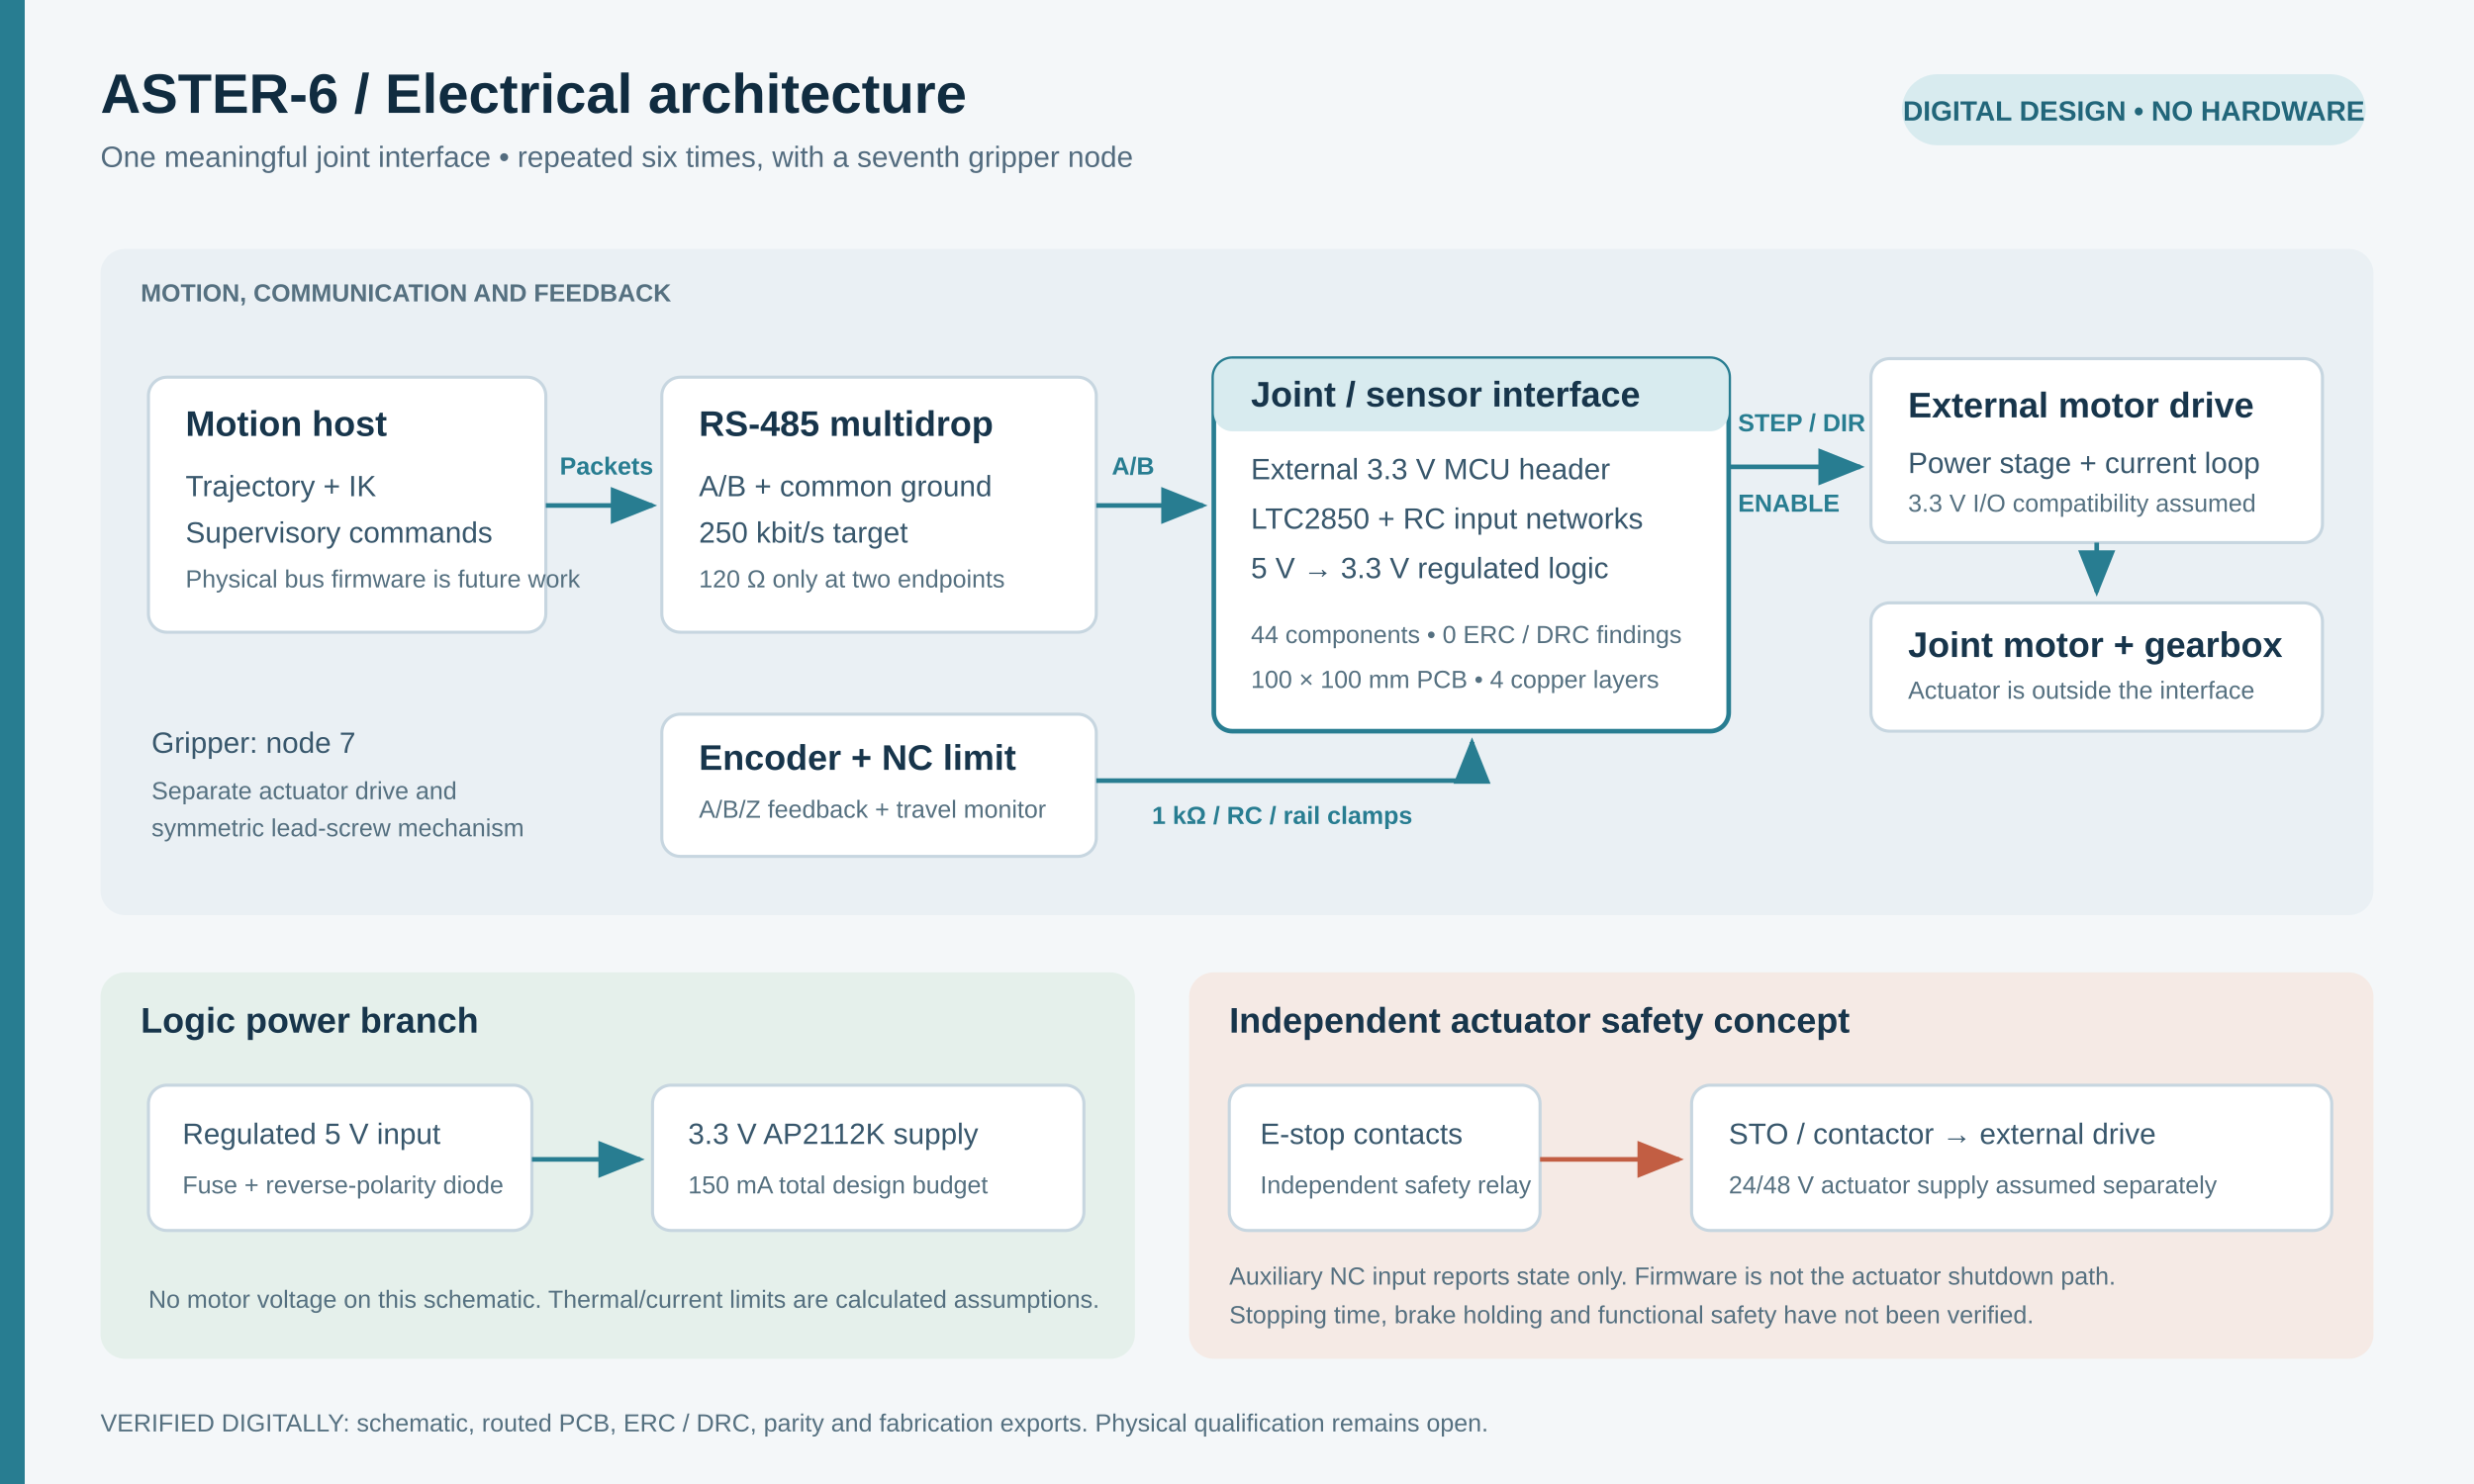
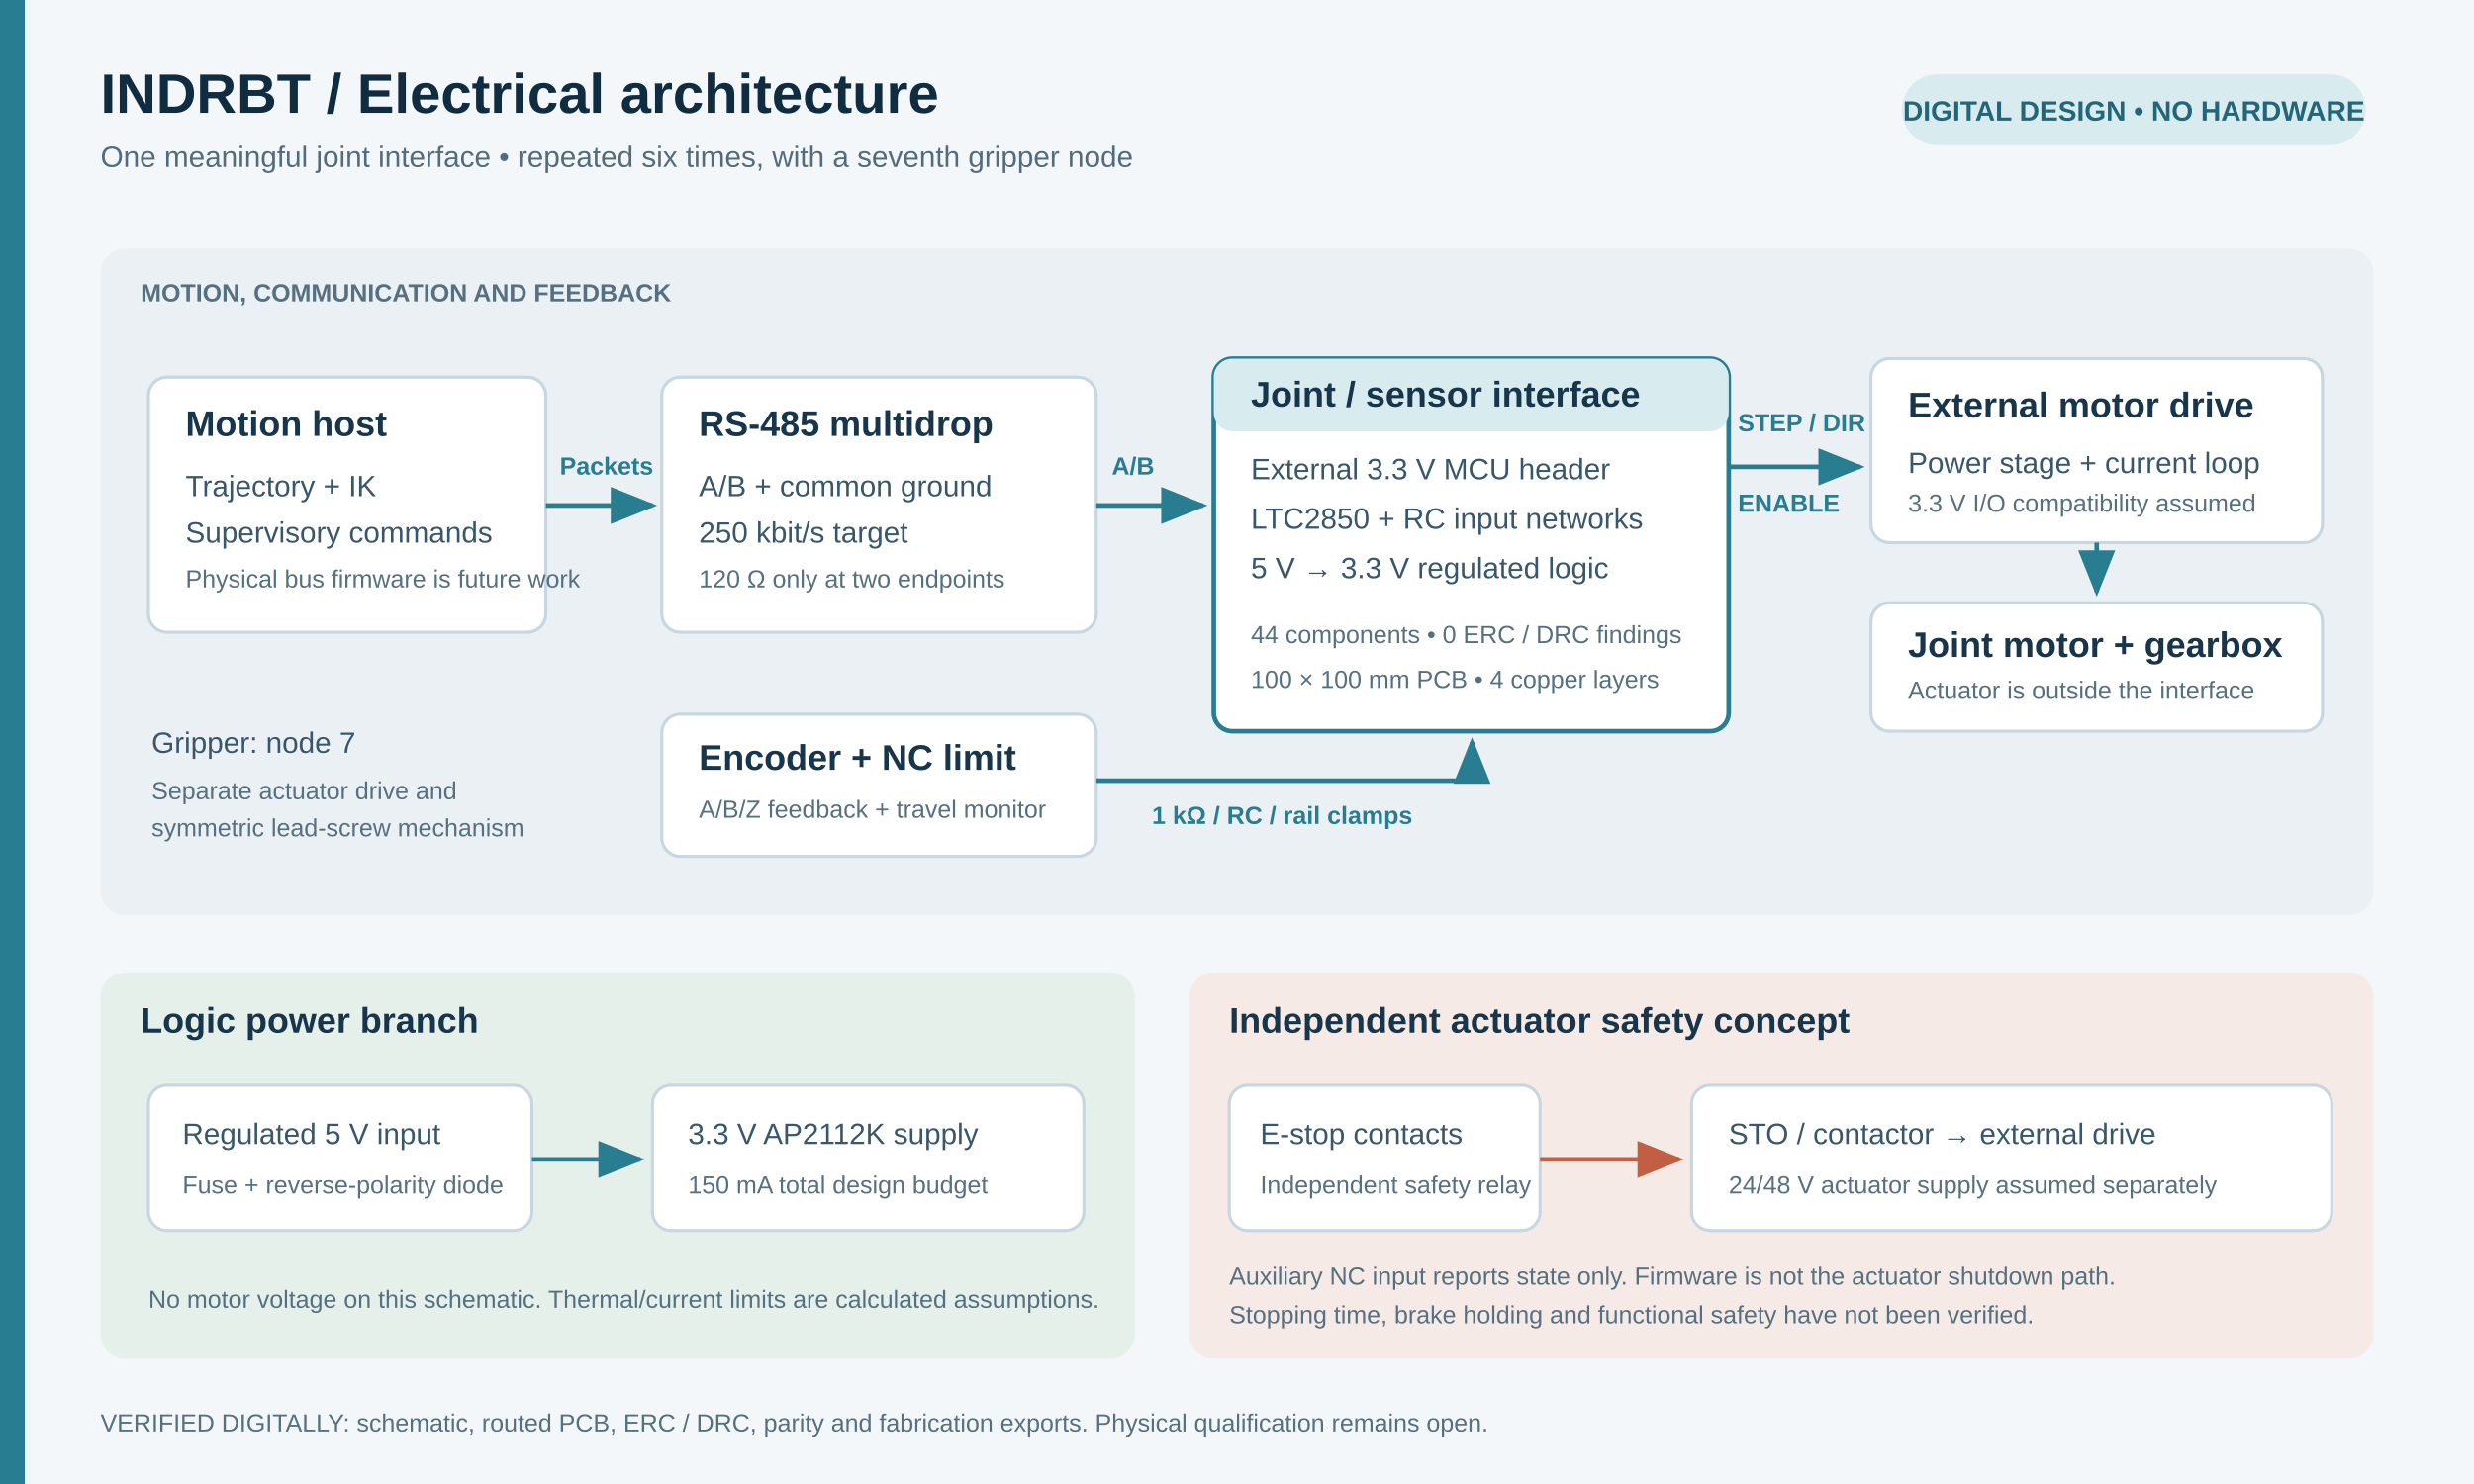
<svg xmlns="http://www.w3.org/2000/svg" width="1600" height="960" viewBox="0 0 1600 960" role="img" aria-labelledby="title desc">
  <defs>
    <marker id="arrow" markerWidth="10" markerHeight="8" refX="9" refY="4" orient="auto">
      <path d="M0,0 L10,4 L0,8 Z" fill="#287d91" />
    </marker>
    <marker id="redarrow" markerWidth="10" markerHeight="8" refX="9" refY="4" orient="auto">
      <path d="M0,0 L10,4 L0,8 Z" fill="#c25e43" />
    </marker>
    <style>text{font-family:Arial,Segoe UI,sans-serif}.title{font-size:36px;font-weight:700;fill:#102c40}.sub{font-size:19px;fill:#526b7e}.heading{font-size:23px;font-weight:700;fill:#17354b}.body{font-size:19px;fill:#38576c}.small{font-size:16px;fill:#557080}.label{font-size:16px;fill:#287d91;font-weight:700}.box{fill:#fff;stroke:#c7d6e0;stroke-width:2}.line{fill:none;stroke:#287d91;stroke-width:3;marker-end:url(#arrow)}.safety{fill:none;stroke:#c25e43;stroke-width:3;marker-end:url(#redarrow)}</style>
  </defs>
  <rect width="1600" height="960" fill="#f4f7f9" />
  <rect x="0" y="0" width="16" height="960" fill="#287d91" />
-   <text x="65" y="73" class="title">ASTER-6 / Electrical architecture</text>
+   <text x="65" y="73" class="title">INDRBT / Electrical architecture</text>
  <text x="65" y="108" class="sub">One meaningful joint interface • repeated six times, with a seventh gripper node</text>
  <rect x="1230" y="48" width="300" height="46" rx="23" fill="#d8ebef" />
  <text x="1380" y="78" text-anchor="middle" font-size="18" font-weight="700" fill="#22667a">DIGITAL DESIGN • NO HARDWARE</text>
  <rect x="65" y="161" width="1470" height="431" rx="16" fill="#eaf0f4" />
  <text x="91" y="195" class="small" font-weight="700">MOTION, COMMUNICATION AND FEEDBACK</text>
  <rect x="96" y="244" width="257" height="165" rx="12" class="box" />
  <text x="120" y="282" class="heading">Motion host</text>
  <text x="120" y="321" class="body">Trajectory + IK</text>
  <text x="120" y="351" class="body">Supervisory commands</text>
  <text x="120" y="380" class="small">Physical bus firmware is future work</text>
  <rect x="428" y="244" width="281" height="165" rx="12" class="box" />
  <text x="452" y="282" class="heading">RS-485 multidrop</text>
  <text x="452" y="321" class="body">A/B + common ground</text>
  <text x="452" y="351" class="body">250 kbit/s target</text>
  <text x="452" y="380" class="small">120 Ω only at two endpoints</text>
  <path d="M353 327 H422" class="line" />
  <text x="362" y="307" class="label">Packets</text>
  <rect x="785" y="232" width="333" height="241" rx="12" fill="#ffffff" stroke="#287d91" stroke-width="3" />
  <rect x="785" y="232" width="333" height="47" rx="12" fill="#d8ebef" />
  <text x="809" y="263" class="heading">Joint / sensor interface</text>
  <text x="809" y="310" class="body">External 3.3 V MCU header</text>
  <text x="809" y="342" class="body">LTC2850 + RC input networks</text>
  <text x="809" y="374" class="body">5 V → 3.3 V regulated logic</text>
  <text x="809" y="416" class="small">44 components • 0 ERC / DRC findings</text>
  <text x="809" y="445" class="small">100 × 100 mm PCB • 4 copper layers</text>
  <path d="M709 327 H778" class="line" />
  <text x="719" y="307" class="label">A/B</text>
  <rect x="1210" y="232" width="292" height="119" rx="12" class="box" />
  <text x="1234" y="270" class="heading">External motor drive</text>
  <text x="1234" y="306" class="body">Power stage + current loop</text>
  <text x="1234" y="331" class="small">3.3 V I/O compatibility assumed</text>
  <path d="M1118 302 H1203" class="line" />
  <text x="1124" y="279" class="label">STEP / DIR</text>
  <text x="1124" y="331" class="label">ENABLE</text>
  <rect x="1210" y="390" width="292" height="83" rx="12" class="box" />
  <text x="1234" y="425" class="heading">Joint motor + gearbox</text>
  <text x="1234" y="452" class="small">Actuator is outside the interface</text>
  <path d="M1356 351 V383" class="line" />
  <rect x="428" y="462" width="281" height="92" rx="12" class="box" />
  <text x="452" y="498" class="heading">Encoder + NC limit</text>
  <text x="452" y="529" class="small">A/B/Z feedback + travel monitor</text>
  <path d="M709 505 H952 V480" class="line" />
  <text x="745" y="533" class="label">1 kΩ / RC / rail clamps</text>
  <text x="98" y="487" class="body">Gripper: node 7</text>
  <text x="98" y="517" class="small">Separate actuator drive and</text>
  <text x="98" y="541" class="small">symmetric lead-screw mechanism</text>
  <rect x="65" y="629" width="669" height="250" rx="16" fill="#e5f0eb" />
  <text x="91" y="668" class="heading">Logic power branch</text>
  <rect x="96" y="702" width="248" height="94" rx="12" class="box" />
  <text x="118" y="740" class="body">Regulated 5 V input</text>
  <text x="118" y="772" class="small">Fuse + reverse-polarity diode</text>
  <rect x="422" y="702" width="279" height="94" rx="12" class="box" />
  <text x="445" y="740" class="body">3.3 V AP2112K supply</text>
  <text x="445" y="772" class="small">150 mA total design budget</text>
  <path d="M344 750 H414" class="line" />
  <text x="96" y="846" class="small">No motor voltage on this schematic. Thermal/current limits are calculated assumptions.</text>
  <rect x="769" y="629" width="766" height="250" rx="16" fill="#f5eae5" />
  <text x="795" y="668" class="heading">Independent actuator safety concept</text>
  <rect x="795" y="702" width="201" height="94" rx="12" class="box" />
  <text x="815" y="740" class="body">E-stop contacts</text>
  <text x="815" y="772" class="small">Independent safety relay</text>
  <rect x="1094" y="702" width="414" height="94" rx="12" class="box" />
  <text x="1118" y="740" class="body">STO / contactor → external drive</text>
  <text x="1118" y="772" class="small">24/48 V actuator supply assumed separately</text>
  <path d="M996 750 H1086" class="safety" />
  <text x="795" y="831" class="small">Auxiliary NC input reports state only. Firmware is not the actuator shutdown path.</text>
  <text x="795" y="856" class="small">Stopping time, brake holding and functional safety have not been verified.</text>
  <text x="65" y="926" class="small">VERIFIED DIGITALLY: schematic, routed PCB, ERC / DRC, parity and fabrication exports.   Physical qualification remains open.</text>
</svg>
